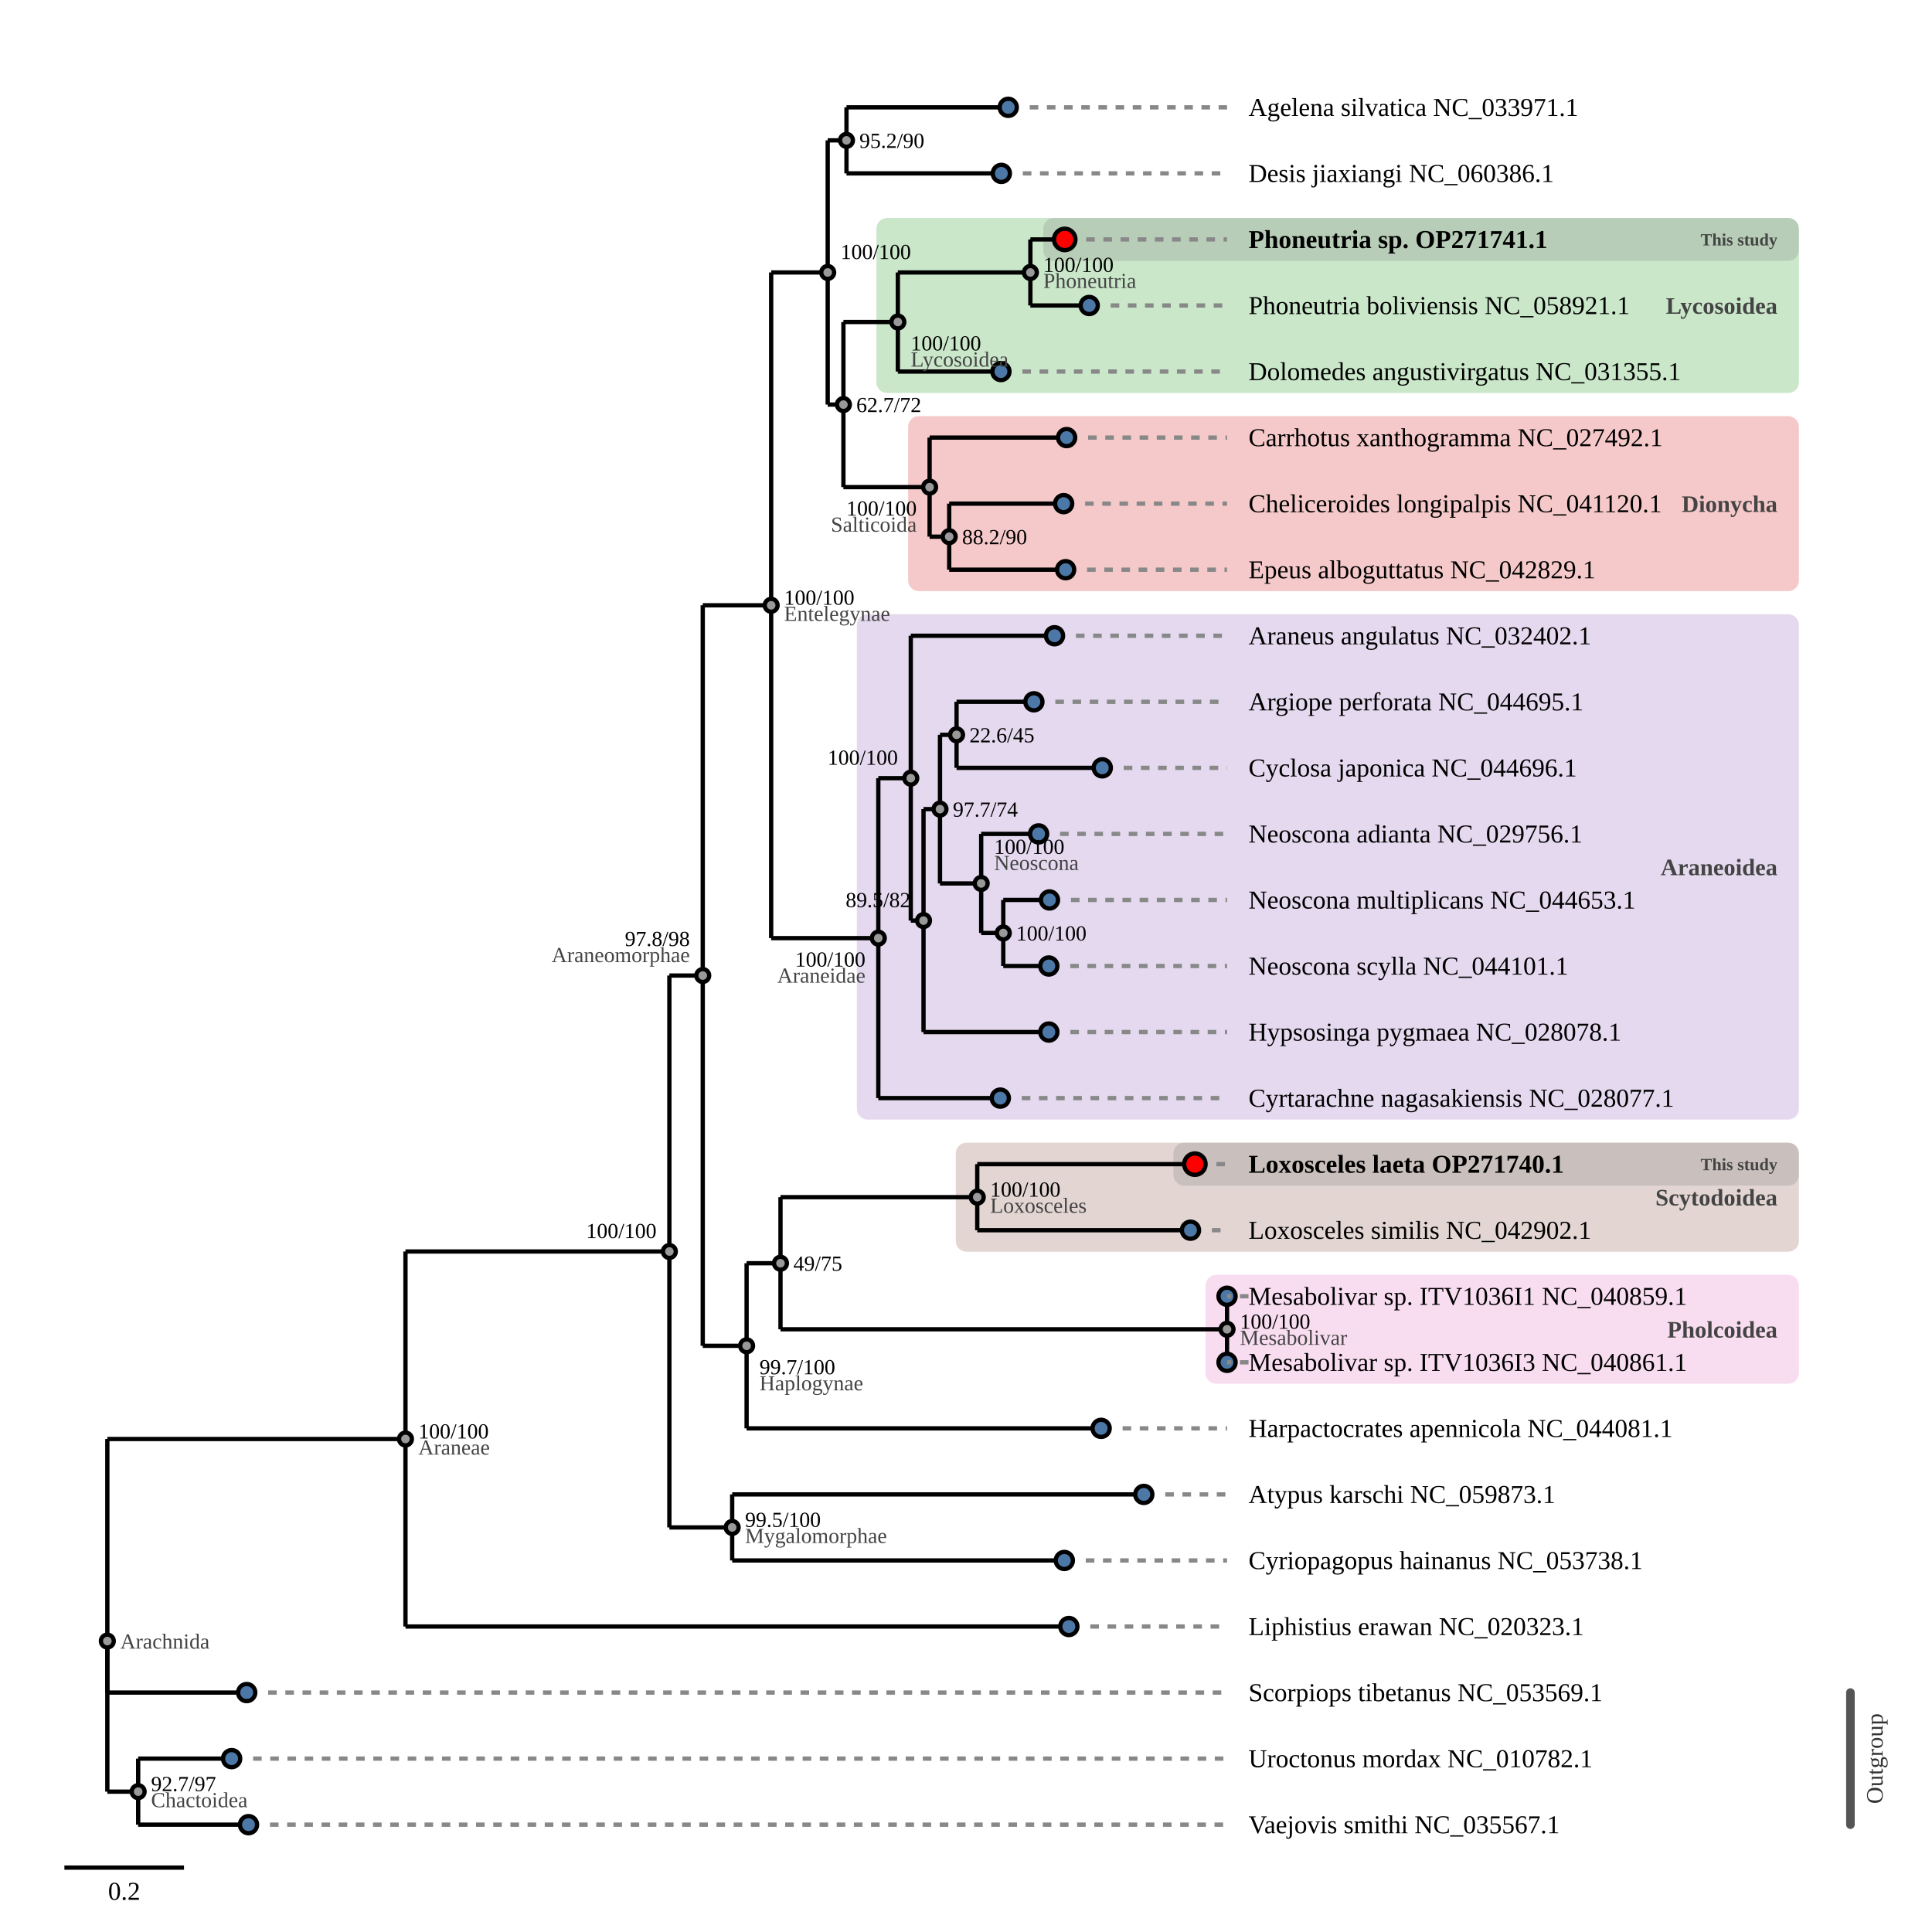
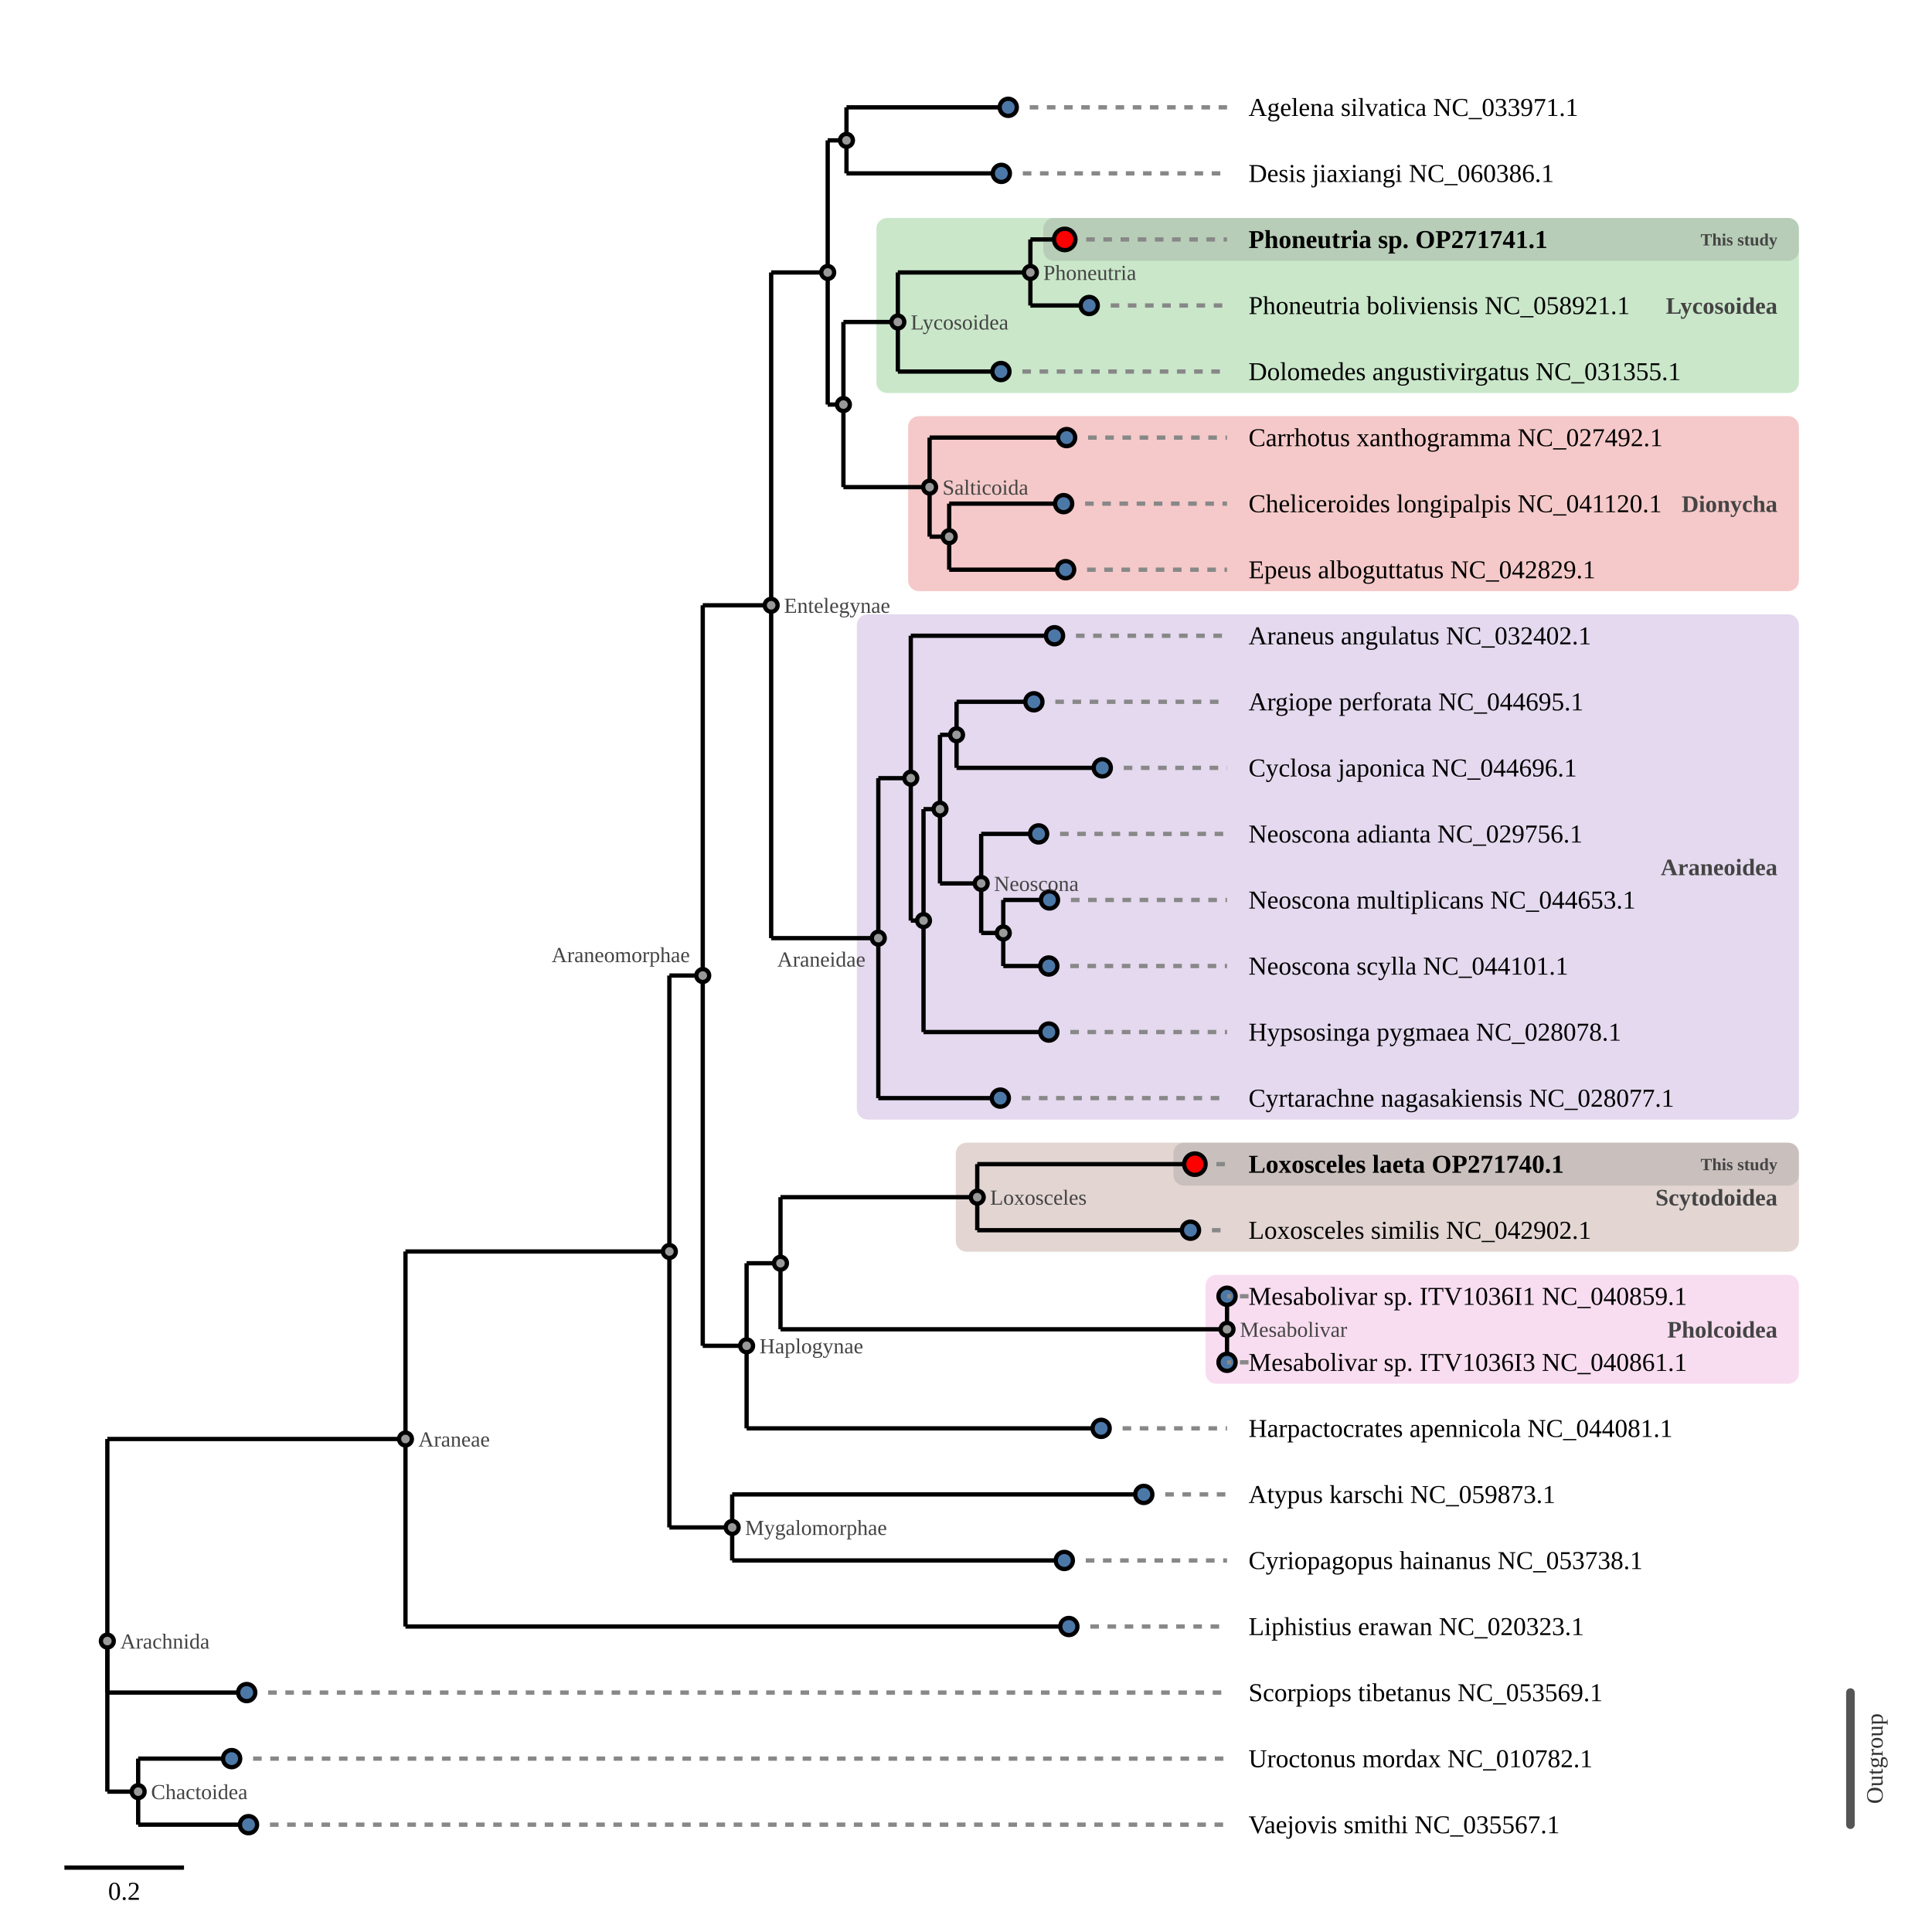
<svg xmlns="http://www.w3.org/2000/svg" width="900" height="900" viewBox="0 0 900 900">
  <rect x="0" y="0" width="900" height="900" fill="white" />
  <rect x="408.256" y="101.538" width="429.744" height="81.538" fill="#2ca02c" rx="5" ry="5" opacity="0.25" />
  <text x="828.0" y="146.158" font-size="11" fill="#444444" font-weight="bold" text-anchor="end" opacity="1">Lycosoidea</text>
  <rect x="423.048" y="193.846" width="414.952" height="81.538" fill="#d62728" rx="5" ry="5" opacity="0.25" />
  <text x="828.0" y="238.465" font-size="11" fill="#444444" font-weight="bold" text-anchor="end" opacity="1">Dionycha</text>
  <rect x="399.154" y="286.154" width="438.846" height="235.385" fill="#9467bd" rx="5" ry="5" opacity="0.25" />
  <text x="828.0" y="407.696" font-size="11" fill="#444444" font-weight="bold" text-anchor="end" opacity="1">Araneoidea</text>
  <rect x="445.244" y="532.308" width="392.756" height="50.769" fill="#8c564b" rx="5" ry="5" opacity="0.25" />
  <text x="828.0" y="561.542" font-size="11" fill="#444444" font-weight="bold" text-anchor="end" opacity="1">Scytodoidea</text>
  <rect x="561.599" y="593.846" width="276.401" height="50.769" fill="#e377c2" rx="5" ry="5" opacity="0.25" />
  <text x="828.0" y="623.081" font-size="11" fill="#444444" font-weight="bold" text-anchor="end" opacity="1">Pholcoidea</text>
  <rect x="485.995" y="101.538" width="352.005" height="20.0" fill="#7e7e7e" rx="5" ry="5" opacity="0.25" />
  <text x="828.0" y="114.338" font-size="8" fill="#444444" font-weight="bold" text-anchor="end" opacity="1">This study</text>
  <rect x="546.626" y="532.308" width="291.374" height="20.0" fill="#7e7e7e" rx="5" ry="5" opacity="0.25" />
  <text x="828.0" y="545.108" font-size="8" fill="#444444" font-weight="bold" text-anchor="end" opacity="1">This study</text>
  <line x1="50.0" y1="764.473" x2="50.0" y2="670.343" stroke="black" stroke-width="2" opacity="1.0" />
  <line x1="50.0" y1="670.343" x2="188.884" y2="670.343" stroke="black" stroke-width="2" opacity="1.0" />
  <line x1="50.0" y1="764.473" x2="50.0" y2="788.462" stroke="black" stroke-width="2" opacity="1.0" />
  <line x1="50.0" y1="788.462" x2="114.922" y2="788.462" stroke="black" stroke-width="2" opacity="1.0" />
  <line x1="50.0" y1="764.473" x2="50.0" y2="834.615" stroke="black" stroke-width="2" opacity="1.0" />
  <line x1="50.0" y1="834.615" x2="64.364" y2="834.615" stroke="black" stroke-width="2" opacity="1.0" />
  <line x1="188.884" y1="670.343" x2="188.884" y2="582.993" stroke="black" stroke-width="2" opacity="1.0" />
  <line x1="188.884" y1="582.993" x2="311.821" y2="582.993" stroke="black" stroke-width="2" opacity="1.0" />
  <line x1="188.884" y1="670.343" x2="188.884" y2="757.692" stroke="black" stroke-width="2" opacity="1.0" />
  <line x1="188.884" y1="757.692" x2="497.915" y2="757.692" stroke="black" stroke-width="2" opacity="1.0" />
  <line x1="311.821" y1="582.993" x2="311.821" y2="454.447" stroke="black" stroke-width="2" opacity="1.0" />
  <line x1="311.821" y1="454.447" x2="327.368" y2="454.447" stroke="black" stroke-width="2" opacity="1.0" />
  <line x1="311.821" y1="582.993" x2="311.821" y2="711.538" stroke="black" stroke-width="2" opacity="1.0" />
  <line x1="311.821" y1="711.538" x2="341.077" y2="711.538" stroke="black" stroke-width="2" opacity="1.0" />
  <line x1="327.368" y1="454.447" x2="327.368" y2="281.971" stroke="black" stroke-width="2" opacity="1.0" />
  <line x1="327.368" y1="281.971" x2="359.242" y2="281.971" stroke="black" stroke-width="2" opacity="1.0" />
  <line x1="327.368" y1="454.447" x2="327.368" y2="626.923" stroke="black" stroke-width="2" opacity="1.0" />
  <line x1="327.368" y1="626.923" x2="347.799" y2="626.923" stroke="black" stroke-width="2" opacity="1.0" />
  <line x1="359.242" y1="281.971" x2="359.242" y2="126.923" stroke="black" stroke-width="2" opacity="1.0" />
  <line x1="359.242" y1="126.923" x2="385.574" y2="126.923" stroke="black" stroke-width="2" opacity="1.0" />
  <line x1="359.242" y1="281.971" x2="359.242" y2="437.019" stroke="black" stroke-width="2" opacity="1.0" />
  <line x1="359.242" y1="437.019" x2="409.154" y2="437.019" stroke="black" stroke-width="2" opacity="1.0" />
  <line x1="385.574" y1="126.923" x2="385.574" y2="65.385" stroke="black" stroke-width="2" opacity="1.0" />
  <line x1="385.574" y1="65.385" x2="394.324" y2="65.385" stroke="black" stroke-width="2" opacity="1.0" />
  <line x1="385.574" y1="126.923" x2="385.574" y2="188.462" stroke="black" stroke-width="2" opacity="1.0" />
  <line x1="385.574" y1="188.462" x2="392.896" y2="188.462" stroke="black" stroke-width="2" opacity="1.0" />
  <line x1="394.324" y1="65.385" x2="394.324" y2="50.0" stroke="black" stroke-width="2" opacity="1.0" />
  <line x1="394.324" y1="50.0" x2="469.681" y2="50.0" stroke="black" stroke-width="2" opacity="1.0" />
  <line x1="394.324" y1="65.385" x2="394.324" y2="80.769" stroke="black" stroke-width="2" opacity="1.0" />
  <line x1="394.324" y1="80.769" x2="466.464" y2="80.769" stroke="black" stroke-width="2" opacity="1.0" />
  <line x1="392.896" y1="188.462" x2="392.896" y2="150.0" stroke="black" stroke-width="2" opacity="1.0" />
  <line x1="392.896" y1="150.0" x2="418.256" y2="150.0" stroke="black" stroke-width="2" opacity="1.0" />
  <line x1="392.896" y1="188.462" x2="392.896" y2="226.923" stroke="black" stroke-width="2" opacity="1.0" />
  <line x1="392.896" y1="226.923" x2="433.048" y2="226.923" stroke="black" stroke-width="2" opacity="1.0" />
  <line x1="418.256" y1="150.0" x2="418.256" y2="126.923" stroke="black" stroke-width="2" opacity="1.0" />
  <line x1="418.256" y1="126.923" x2="479.993" y2="126.923" stroke="black" stroke-width="2" opacity="1.0" />
  <line x1="418.256" y1="150.0" x2="418.256" y2="173.077" stroke="black" stroke-width="2" opacity="1.0" />
  <line x1="418.256" y1="173.077" x2="466.272" y2="173.077" stroke="black" stroke-width="2" opacity="1.0" />
  <line x1="479.993" y1="126.923" x2="479.993" y2="111.538" stroke="black" stroke-width="2" opacity="1.0" />
  <line x1="479.993" y1="111.538" x2="495.995" y2="111.538" stroke="black" stroke-width="2" opacity="1.0" />
  <line x1="479.993" y1="126.923" x2="479.993" y2="142.308" stroke="black" stroke-width="2" opacity="1.0" />
  <line x1="479.993" y1="142.308" x2="507.398" y2="142.308" stroke="black" stroke-width="2" opacity="1.0" />
  <line x1="433.048" y1="226.923" x2="433.048" y2="203.846" stroke="black" stroke-width="2" opacity="1.0" />
  <line x1="433.048" y1="203.846" x2="496.872" y2="203.846" stroke="black" stroke-width="2" opacity="1.0" />
  <line x1="433.048" y1="226.923" x2="433.048" y2="250.0" stroke="black" stroke-width="2" opacity="1.0" />
  <line x1="433.048" y1="250.0" x2="442.171" y2="250.0" stroke="black" stroke-width="2" opacity="1.0" />
  <line x1="442.171" y1="250.0" x2="442.171" y2="234.615" stroke="black" stroke-width="2" opacity="1.0" />
  <line x1="442.171" y1="234.615" x2="495.487" y2="234.615" stroke="black" stroke-width="2" opacity="1.0" />
  <line x1="442.171" y1="250.0" x2="442.171" y2="265.385" stroke="black" stroke-width="2" opacity="1.0" />
  <line x1="442.171" y1="265.385" x2="496.411" y2="265.385" stroke="black" stroke-width="2" opacity="1.0" />
  <line x1="409.154" y1="437.019" x2="409.154" y2="362.5" stroke="black" stroke-width="2" opacity="1.0" />
  <line x1="409.154" y1="362.5" x2="424.279" y2="362.5" stroke="black" stroke-width="2" opacity="1.0" />
  <line x1="409.154" y1="437.019" x2="409.154" y2="511.538" stroke="black" stroke-width="2" opacity="1.0" />
  <line x1="409.154" y1="511.538" x2="465.984" y2="511.538" stroke="black" stroke-width="2" opacity="1.0" />
  <line x1="424.279" y1="362.5" x2="424.279" y2="296.154" stroke="black" stroke-width="2" opacity="1.0" />
  <line x1="424.279" y1="296.154" x2="491.234" y2="296.154" stroke="black" stroke-width="2" opacity="1.0" />
  <line x1="424.279" y1="362.5" x2="424.279" y2="428.846" stroke="black" stroke-width="2" opacity="1.0" />
  <line x1="424.279" y1="428.846" x2="430.21" y2="428.846" stroke="black" stroke-width="2" opacity="1.0" />
  <line x1="430.21" y1="428.846" x2="430.21" y2="376.923" stroke="black" stroke-width="2" opacity="1.0" />
  <line x1="430.21" y1="376.923" x2="437.884" y2="376.923" stroke="black" stroke-width="2" opacity="1.0" />
  <line x1="430.21" y1="428.846" x2="430.21" y2="480.769" stroke="black" stroke-width="2" opacity="1.0" />
  <line x1="430.21" y1="480.769" x2="488.596" y2="480.769" stroke="black" stroke-width="2" opacity="1.0" />
  <line x1="437.884" y1="376.923" x2="437.884" y2="342.308" stroke="black" stroke-width="2" opacity="1.0" />
  <line x1="437.884" y1="342.308" x2="445.605" y2="342.308" stroke="black" stroke-width="2" opacity="1.0" />
  <line x1="437.884" y1="376.923" x2="437.884" y2="411.538" stroke="black" stroke-width="2" opacity="1.0" />
  <line x1="437.884" y1="411.538" x2="457.076" y2="411.538" stroke="black" stroke-width="2" opacity="1.0" />
  <line x1="445.605" y1="342.308" x2="445.605" y2="326.923" stroke="black" stroke-width="2" opacity="1.0" />
  <line x1="445.605" y1="326.923" x2="481.625" y2="326.923" stroke="black" stroke-width="2" opacity="1.0" />
  <line x1="445.605" y1="342.308" x2="445.605" y2="357.692" stroke="black" stroke-width="2" opacity="1.0" />
  <line x1="445.605" y1="357.692" x2="513.481" y2="357.692" stroke="black" stroke-width="2" opacity="1.0" />
  <line x1="457.076" y1="411.538" x2="457.076" y2="388.462" stroke="black" stroke-width="2" opacity="1.0" />
  <line x1="457.076" y1="388.462" x2="483.819" y2="388.462" stroke="black" stroke-width="2" opacity="1.0" />
  <line x1="457.076" y1="411.538" x2="457.076" y2="434.615" stroke="black" stroke-width="2" opacity="1.0" />
  <line x1="457.076" y1="434.615" x2="467.369" y2="434.615" stroke="black" stroke-width="2" opacity="1.0" />
  <line x1="467.369" y1="434.615" x2="467.369" y2="419.231" stroke="black" stroke-width="2" opacity="1.0" />
  <line x1="467.369" y1="419.231" x2="488.887" y2="419.231" stroke="black" stroke-width="2" opacity="1.0" />
  <line x1="467.369" y1="434.615" x2="467.369" y2="450.0" stroke="black" stroke-width="2" opacity="1.0" />
  <line x1="467.369" y1="450.0" x2="488.57" y2="450.0" stroke="black" stroke-width="2" opacity="1.0" />
  <line x1="347.799" y1="626.923" x2="347.799" y2="588.462" stroke="black" stroke-width="2" opacity="1.0" />
  <line x1="347.799" y1="588.462" x2="363.583" y2="588.462" stroke="black" stroke-width="2" opacity="1.0" />
  <line x1="347.799" y1="626.923" x2="347.799" y2="665.385" stroke="black" stroke-width="2" opacity="1.0" />
  <line x1="347.799" y1="665.385" x2="512.949" y2="665.385" stroke="black" stroke-width="2" opacity="1.0" />
  <line x1="363.583" y1="588.462" x2="363.583" y2="557.692" stroke="black" stroke-width="2" opacity="1.0" />
  <line x1="363.583" y1="557.692" x2="455.244" y2="557.692" stroke="black" stroke-width="2" opacity="1.0" />
  <line x1="363.583" y1="588.462" x2="363.583" y2="619.231" stroke="black" stroke-width="2" opacity="1.0" />
  <line x1="363.583" y1="619.231" x2="571.599" y2="619.231" stroke="black" stroke-width="2" opacity="1.0" />
  <line x1="455.244" y1="557.692" x2="455.244" y2="542.308" stroke="black" stroke-width="2" opacity="1.0" />
  <line x1="455.244" y1="542.308" x2="556.626" y2="542.308" stroke="black" stroke-width="2" opacity="1.0" />
  <line x1="455.244" y1="557.692" x2="455.244" y2="573.077" stroke="black" stroke-width="2" opacity="1.0" />
  <line x1="455.244" y1="573.077" x2="554.574" y2="573.077" stroke="black" stroke-width="2" opacity="1.0" />
  <line x1="571.599" y1="619.231" x2="571.599" y2="603.846" stroke="black" stroke-width="2" opacity="1.0" />
  <line x1="571.599" y1="603.846" x2="571.6" y2="603.846" stroke="black" stroke-width="2" opacity="1.0" />
  <line x1="571.599" y1="619.231" x2="571.599" y2="634.615" stroke="black" stroke-width="2" opacity="1.0" />
  <line x1="571.599" y1="634.615" x2="571.6" y2="634.615" stroke="black" stroke-width="2" opacity="1.0" />
  <line x1="341.077" y1="711.538" x2="341.077" y2="696.154" stroke="black" stroke-width="2" opacity="1.0" />
  <line x1="341.077" y1="696.154" x2="532.827" y2="696.154" stroke="black" stroke-width="2" opacity="1.0" />
  <line x1="341.077" y1="711.538" x2="341.077" y2="726.923" stroke="black" stroke-width="2" opacity="1.0" />
  <line x1="341.077" y1="726.923" x2="495.8" y2="726.923" stroke="black" stroke-width="2" opacity="1.0" />
  <line x1="64.364" y1="834.615" x2="64.364" y2="819.231" stroke="black" stroke-width="2" opacity="1.0" />
  <line x1="64.364" y1="819.231" x2="107.901" y2="819.231" stroke="black" stroke-width="2" opacity="1.0" />
  <line x1="64.364" y1="834.615" x2="64.364" y2="850.0" stroke="black" stroke-width="2" opacity="1.0" />
  <line x1="64.364" y1="850.0" x2="115.766" y2="850.0" stroke="black" stroke-width="2" opacity="1.0" />
  <circle cx="50.0" cy="764.473" r="3" fill="#999" stroke="black" stroke-width="2" opacity="1.0" />
  <circle cx="188.884" cy="670.343" r="3" fill="#999" stroke="black" stroke-width="2" opacity="1.0" />
  <circle cx="311.821" cy="582.993" r="3" fill="#999" stroke="black" stroke-width="2" opacity="1.0" />
  <circle cx="327.368" cy="454.447" r="3" fill="#999" stroke="black" stroke-width="2" opacity="1.0" />
  <circle cx="359.242" cy="281.971" r="3" fill="#999" stroke="black" stroke-width="2" opacity="1.0" />
  <circle cx="385.574" cy="126.923" r="3" fill="#999" stroke="black" stroke-width="2" opacity="1.0" />
  <circle cx="394.324" cy="65.385" r="3" fill="#999" stroke="black" stroke-width="2" opacity="1.0" />
  <circle cx="469.681" cy="50.0" r="4" fill="#4C78A8" stroke="black" stroke-width="2" opacity="1.0" />
  <circle cx="466.464" cy="80.769" r="4" fill="#4C78A8" stroke="black" stroke-width="2" opacity="1.0" />
  <circle cx="392.896" cy="188.462" r="3" fill="#999" stroke="black" stroke-width="2" opacity="1.0" />
  <circle cx="418.256" cy="150.0" r="3" fill="#999" stroke="black" stroke-width="2" opacity="1.0" />
  <circle cx="479.993" cy="126.923" r="3" fill="#999" stroke="black" stroke-width="2" opacity="1.0" />
  <circle cx="495.995" cy="111.538" r="5" fill="red" stroke="black" stroke-width="2" opacity="1.0" />
  <circle cx="507.398" cy="142.308" r="4" fill="#4C78A8" stroke="black" stroke-width="2" opacity="1.0" />
  <circle cx="466.272" cy="173.077" r="4" fill="#4C78A8" stroke="black" stroke-width="2" opacity="1.0" />
  <circle cx="433.048" cy="226.923" r="3" fill="#999" stroke="black" stroke-width="2" opacity="1.0" />
  <circle cx="496.872" cy="203.846" r="4" fill="#4C78A8" stroke="black" stroke-width="2" opacity="1.0" />
  <circle cx="442.171" cy="250.0" r="3" fill="#999" stroke="black" stroke-width="2" opacity="1.0" />
  <circle cx="495.487" cy="234.615" r="4" fill="#4C78A8" stroke="black" stroke-width="2" opacity="1.0" />
  <circle cx="496.411" cy="265.385" r="4" fill="#4C78A8" stroke="black" stroke-width="2" opacity="1.0" />
  <circle cx="409.154" cy="437.019" r="3" fill="#999" stroke="black" stroke-width="2" opacity="1.0" />
  <circle cx="424.279" cy="362.5" r="3" fill="#999" stroke="black" stroke-width="2" opacity="1.0" />
  <circle cx="491.234" cy="296.154" r="4" fill="#4C78A8" stroke="black" stroke-width="2" opacity="1.0" />
  <circle cx="430.21" cy="428.846" r="3" fill="#999" stroke="black" stroke-width="2" opacity="1.0" />
  <circle cx="437.884" cy="376.923" r="3" fill="#999" stroke="black" stroke-width="2" opacity="1.0" />
  <circle cx="445.605" cy="342.308" r="3" fill="#999" stroke="black" stroke-width="2" opacity="1.0" />
  <circle cx="481.625" cy="326.923" r="4" fill="#4C78A8" stroke="black" stroke-width="2" opacity="1.0" />
  <circle cx="513.481" cy="357.692" r="4" fill="#4C78A8" stroke="black" stroke-width="2" opacity="1.0" />
  <circle cx="457.076" cy="411.538" r="3" fill="#999" stroke="black" stroke-width="2" opacity="1.0" />
  <circle cx="483.819" cy="388.462" r="4" fill="#4C78A8" stroke="black" stroke-width="2" opacity="1.0" />
  <circle cx="467.369" cy="434.615" r="3" fill="#999" stroke="black" stroke-width="2" opacity="1.0" />
  <circle cx="488.887" cy="419.231" r="4" fill="#4C78A8" stroke="black" stroke-width="2" opacity="1.0" />
  <circle cx="488.57" cy="450.0" r="4" fill="#4C78A8" stroke="black" stroke-width="2" opacity="1.0" />
  <circle cx="488.596" cy="480.769" r="4" fill="#4C78A8" stroke="black" stroke-width="2" opacity="1.0" />
  <circle cx="465.984" cy="511.538" r="4" fill="#4C78A8" stroke="black" stroke-width="2" opacity="1.0" />
  <circle cx="347.799" cy="626.923" r="3" fill="#999" stroke="black" stroke-width="2" opacity="1.0" />
  <circle cx="363.583" cy="588.462" r="3" fill="#999" stroke="black" stroke-width="2" opacity="1.0" />
  <circle cx="455.244" cy="557.692" r="3" fill="#999" stroke="black" stroke-width="2" opacity="1.0" />
  <circle cx="556.626" cy="542.308" r="5" fill="red" stroke="black" stroke-width="2" opacity="1.0" />
  <circle cx="554.574" cy="573.077" r="4" fill="#4C78A8" stroke="black" stroke-width="2" opacity="1.0" />
  <circle cx="571.599" cy="619.231" r="3" fill="#999" stroke="black" stroke-width="2" opacity="1.0" />
  <circle cx="571.6" cy="603.846" r="4" fill="#4C78A8" stroke="black" stroke-width="2" opacity="1.0" />
  <circle cx="571.6" cy="634.615" r="4" fill="#4C78A8" stroke="black" stroke-width="2" opacity="1.0" />
  <circle cx="512.949" cy="665.385" r="4" fill="#4C78A8" stroke="black" stroke-width="2" opacity="1.0" />
  <circle cx="341.077" cy="711.538" r="3" fill="#999" stroke="black" stroke-width="2" opacity="1.0" />
  <circle cx="532.827" cy="696.154" r="4" fill="#4C78A8" stroke="black" stroke-width="2" opacity="1.0" />
  <circle cx="495.8" cy="726.923" r="4" fill="#4C78A8" stroke="black" stroke-width="2" opacity="1.0" />
  <circle cx="497.915" cy="757.692" r="4" fill="#4C78A8" stroke="black" stroke-width="2" opacity="1.0" />
  <circle cx="114.922" cy="788.462" r="4" fill="#4C78A8" stroke="black" stroke-width="2" opacity="1.0" />
  <circle cx="64.364" cy="834.615" r="3" fill="#999" stroke="black" stroke-width="2" opacity="1.0" />
  <circle cx="107.901" cy="819.231" r="4" fill="#4C78A8" stroke="black" stroke-width="2" opacity="1.0" />
  <circle cx="115.766" cy="850.0" r="4" fill="#4C78A8" stroke="black" stroke-width="2" opacity="1.0" />
  <line x1="479.681" y1="50.0" x2="571.6" y2="50.0" stroke="#888888" stroke-width="2.0" stroke-dasharray="4,4" />
  <line x1="476.464" y1="80.769" x2="571.6" y2="80.769" stroke="#888888" stroke-width="2.0" stroke-dasharray="4,4" />
  <line x1="505.995" y1="111.538" x2="571.6" y2="111.538" stroke="#888888" stroke-width="2.0" stroke-dasharray="4,4" />
  <line x1="517.398" y1="142.308" x2="571.6" y2="142.308" stroke="#888888" stroke-width="2.0" stroke-dasharray="4,4" />
  <line x1="476.272" y1="173.077" x2="571.6" y2="173.077" stroke="#888888" stroke-width="2.0" stroke-dasharray="4,4" />
  <line x1="506.872" y1="203.846" x2="571.6" y2="203.846" stroke="#888888" stroke-width="2.0" stroke-dasharray="4,4" />
  <line x1="505.487" y1="234.615" x2="571.6" y2="234.615" stroke="#888888" stroke-width="2.0" stroke-dasharray="4,4" />
  <line x1="506.411" y1="265.385" x2="571.6" y2="265.385" stroke="#888888" stroke-width="2.0" stroke-dasharray="4,4" />
  <line x1="501.234" y1="296.154" x2="571.6" y2="296.154" stroke="#888888" stroke-width="2.0" stroke-dasharray="4,4" />
  <line x1="491.625" y1="326.923" x2="571.6" y2="326.923" stroke="#888888" stroke-width="2.0" stroke-dasharray="4,4" />
  <line x1="523.481" y1="357.692" x2="571.6" y2="357.692" stroke="#888888" stroke-width="2.0" stroke-dasharray="4,4" />
  <line x1="493.819" y1="388.462" x2="571.6" y2="388.462" stroke="#888888" stroke-width="2.0" stroke-dasharray="4,4" />
  <line x1="498.887" y1="419.231" x2="571.6" y2="419.231" stroke="#888888" stroke-width="2.0" stroke-dasharray="4,4" />
  <line x1="498.57" y1="450.0" x2="571.6" y2="450.0" stroke="#888888" stroke-width="2.0" stroke-dasharray="4,4" />
  <line x1="498.596" y1="480.769" x2="571.6" y2="480.769" stroke="#888888" stroke-width="2.0" stroke-dasharray="4,4" />
  <line x1="475.984" y1="511.538" x2="571.6" y2="511.538" stroke="#888888" stroke-width="2.0" stroke-dasharray="4,4" />
  <line x1="566.626" y1="542.308" x2="571.6" y2="542.308" stroke="#888888" stroke-width="2.0" stroke-dasharray="4,4" />
  <line x1="564.574" y1="573.077" x2="571.6" y2="573.077" stroke="#888888" stroke-width="2.0" stroke-dasharray="4,4" />
  <line x1="581.6" y1="603.846" x2="571.6" y2="603.846" stroke="#888888" stroke-width="2.0" stroke-dasharray="4,4" />
  <line x1="581.6" y1="634.615" x2="571.6" y2="634.615" stroke="#888888" stroke-width="2.0" stroke-dasharray="4,4" />
  <line x1="522.949" y1="665.385" x2="571.6" y2="665.385" stroke="#888888" stroke-width="2.0" stroke-dasharray="4,4" />
  <line x1="542.827" y1="696.154" x2="571.6" y2="696.154" stroke="#888888" stroke-width="2.0" stroke-dasharray="4,4" />
  <line x1="505.8" y1="726.923" x2="571.6" y2="726.923" stroke="#888888" stroke-width="2.0" stroke-dasharray="4,4" />
  <line x1="507.915" y1="757.692" x2="571.6" y2="757.692" stroke="#888888" stroke-width="2.0" stroke-dasharray="4,4" />
  <line x1="124.922" y1="788.462" x2="571.6" y2="788.462" stroke="#888888" stroke-width="2.0" stroke-dasharray="4,4" />
  <line x1="117.901" y1="819.231" x2="571.6" y2="819.231" stroke="#888888" stroke-width="2.0" stroke-dasharray="4,4" />
  <line x1="125.766" y1="850.0" x2="571.6" y2="850.0" stroke="#888888" stroke-width="2.0" stroke-dasharray="4,4" />
  <text x="581.6" y="54.0" font-size="12" fill="black" font-weight="normal" font-style="normal" text-decoration="none" text-anchor="start" opacity="1.0">Agelena silvatica NC_033971.1</text>
  <text x="581.6" y="84.769" font-size="12" fill="black" font-weight="normal" font-style="normal" text-decoration="none" text-anchor="start" opacity="1.0">Desis jiaxiangi NC_060386.1</text>
  <text x="581.6" y="115.538" font-size="12" fill="black" font-weight="bold" font-style="normal" text-decoration="none" text-anchor="start" opacity="1.0">Phoneutria sp. OP271741.1</text>
  <text x="581.6" y="146.308" font-size="12" fill="black" font-weight="normal" font-style="normal" text-decoration="none" text-anchor="start" opacity="1.0">Phoneutria boliviensis NC_058921.1</text>
  <text x="581.6" y="177.077" font-size="12" fill="black" font-weight="normal" font-style="normal" text-decoration="none" text-anchor="start" opacity="1.0">Dolomedes angustivirgatus NC_031355.1</text>
  <text x="581.6" y="207.846" font-size="12" fill="black" font-weight="normal" font-style="normal" text-decoration="none" text-anchor="start" opacity="1.0">Carrhotus xanthogramma NC_027492.1</text>
  <text x="581.6" y="238.615" font-size="12" fill="black" font-weight="normal" font-style="normal" text-decoration="none" text-anchor="start" opacity="1.0">Cheliceroides longipalpis NC_041120.1</text>
  <text x="581.6" y="269.385" font-size="12" fill="black" font-weight="normal" font-style="normal" text-decoration="none" text-anchor="start" opacity="1.0">Epeus alboguttatus NC_042829.1</text>
  <text x="581.6" y="300.154" font-size="12" fill="black" font-weight="normal" font-style="normal" text-decoration="none" text-anchor="start" opacity="1.0">Araneus angulatus NC_032402.1</text>
  <text x="581.6" y="330.923" font-size="12" fill="black" font-weight="normal" font-style="normal" text-decoration="none" text-anchor="start" opacity="1.0">Argiope perforata NC_044695.1</text>
  <text x="581.6" y="361.692" font-size="12" fill="black" font-weight="normal" font-style="normal" text-decoration="none" text-anchor="start" opacity="1.0">Cyclosa japonica NC_044696.1</text>
  <text x="581.6" y="392.462" font-size="12" fill="black" font-weight="normal" font-style="normal" text-decoration="none" text-anchor="start" opacity="1.0">Neoscona adianta NC_029756.1</text>
  <text x="581.6" y="423.231" font-size="12" fill="black" font-weight="normal" font-style="normal" text-decoration="none" text-anchor="start" opacity="1.0">Neoscona multiplicans NC_044653.1</text>
  <text x="581.6" y="454.0" font-size="12" fill="black" font-weight="normal" font-style="normal" text-decoration="none" text-anchor="start" opacity="1.0">Neoscona scylla NC_044101.1</text>
  <text x="581.6" y="484.769" font-size="12" fill="black" font-weight="normal" font-style="normal" text-decoration="none" text-anchor="start" opacity="1.0">Hypsosinga pygmaea NC_028078.1</text>
  <text x="581.6" y="515.538" font-size="12" fill="black" font-weight="normal" font-style="normal" text-decoration="none" text-anchor="start" opacity="1.0">Cyrtarachne nagasakiensis NC_028077.1</text>
  <text x="581.6" y="546.308" font-size="12" fill="black" font-weight="bold" font-style="normal" text-decoration="none" text-anchor="start" opacity="1.0">Loxosceles laeta OP271740.1</text>
  <text x="581.6" y="577.077" font-size="12" fill="black" font-weight="normal" font-style="normal" text-decoration="none" text-anchor="start" opacity="1.0">Loxosceles similis NC_042902.1</text>
  <text x="581.6" y="607.846" font-size="12" fill="black" font-weight="normal" font-style="normal" text-decoration="none" text-anchor="start" opacity="1.0">Mesabolivar sp. ITV1036I1 NC_040859.1</text>
  <text x="581.6" y="638.615" font-size="12" fill="black" font-weight="normal" font-style="normal" text-decoration="none" text-anchor="start" opacity="1.0">Mesabolivar sp. ITV1036I3 NC_040861.1</text>
  <text x="581.6" y="669.385" font-size="12" fill="black" font-weight="normal" font-style="normal" text-decoration="none" text-anchor="start" opacity="1.0">Harpactocrates apennicola NC_044081.1</text>
  <text x="581.6" y="700.154" font-size="12" fill="black" font-weight="normal" font-style="normal" text-decoration="none" text-anchor="start" opacity="1.0">Atypus karschi NC_059873.1</text>
  <text x="581.6" y="730.923" font-size="12" fill="black" font-weight="normal" font-style="normal" text-decoration="none" text-anchor="start" opacity="1.0">Cyriopagopus hainanus NC_053738.1</text>
  <text x="581.6" y="761.692" font-size="12" fill="black" font-weight="normal" font-style="normal" text-decoration="none" text-anchor="start" opacity="1.0">Liphistius erawan NC_020323.1</text>
  <text x="581.6" y="792.462" font-size="12" fill="black" font-weight="normal" font-style="normal" text-decoration="none" text-anchor="start" opacity="1.0">Scorpiops tibetanus NC_053569.1</text>
  <text x="581.6" y="823.231" font-size="12" fill="black" font-weight="normal" font-style="normal" text-decoration="none" text-anchor="start" opacity="1.0">Uroctonus mordax NC_010782.1</text>
  <text x="581.6" y="854.0" font-size="12" fill="black" font-weight="normal" font-style="normal" text-decoration="none" text-anchor="start" opacity="1.0">Vaejovis smithi NC_035567.1</text>
  <text x="56.0" y="767.973" font-size="10" fill="#444444" font-weight="normal" font-style="normal" text-decoration="none" text-anchor="start" opacity="1">Arachnida</text>
-   <text x="194.884" y="670.093" font-size="10" fill="black" font-weight="normal" font-style="normal" text-decoration="none" text-anchor="start" opacity="1.0">100/100</text>
-   <text x="194.884" y="677.593" font-size="10" fill="#444444" font-weight="normal" font-style="normal" text-decoration="none" text-anchor="start" opacity="1">Araneae</text>
-   <text x="305.821" y="576.743" font-size="10" fill="black" font-weight="normal" font-style="normal" text-decoration="none" text-anchor="end" opacity="1.0">100/100</text>
-   <text x="321.368" y="440.697" font-size="10" fill="black" font-weight="normal" font-style="normal" text-decoration="none" text-anchor="end" opacity="1.0">97.8/98</text>
+   <text x="194.884" y="673.843" font-size="10" fill="#444444" font-weight="normal" font-style="normal" text-decoration="none" text-anchor="start" opacity="1">Araneae</text>
  <text x="321.368" y="448.197" font-size="10" fill="#444444" font-weight="normal" font-style="normal" text-decoration="none" text-anchor="end" opacity="1">Araneomorphae</text>
-   <text x="365.242" y="281.721" font-size="10" fill="black" font-weight="normal" font-style="normal" text-decoration="none" text-anchor="start" opacity="1.0">100/100</text>
-   <text x="365.242" y="289.221" font-size="10" fill="#444444" font-weight="normal" font-style="normal" text-decoration="none" text-anchor="start" opacity="1">Entelegynae</text>
-   <text x="391.574" y="120.673" font-size="10" fill="black" font-weight="normal" font-style="normal" text-decoration="none" text-anchor="start" opacity="1.0">100/100</text>
-   <text x="400.324" y="68.885" font-size="10" fill="black" font-weight="normal" font-style="normal" text-decoration="none" text-anchor="start" opacity="1.0">95.2/90</text>
-   <text x="398.896" y="191.962" font-size="10" fill="black" font-weight="normal" font-style="normal" text-decoration="none" text-anchor="start" opacity="1.0">62.7/72</text>
-   <text x="424.256" y="163.25" font-size="10" fill="black" font-weight="normal" font-style="normal" text-decoration="none" text-anchor="start" opacity="1.0">100/100</text>
-   <text x="424.256" y="170.75" font-size="10" fill="#444444" font-weight="normal" font-style="normal" text-decoration="none" text-anchor="start" opacity="1">Lycosoidea</text>
-   <text x="485.993" y="126.673" font-size="10" fill="black" font-weight="normal" font-style="normal" text-decoration="none" text-anchor="start" opacity="1.0">100/100</text>
-   <text x="485.993" y="134.173" font-size="10" fill="#444444" font-weight="normal" font-style="normal" text-decoration="none" text-anchor="start" opacity="1">Phoneutria</text>
-   <text x="427.048" y="240.173" font-size="10" fill="black" font-weight="normal" font-style="normal" text-decoration="none" text-anchor="end" opacity="1.0">100/100</text>
-   <text x="427.048" y="247.673" font-size="10" fill="#444444" font-weight="normal" font-style="normal" text-decoration="none" text-anchor="end" opacity="1">Salticoida</text>
-   <text x="448.171" y="253.5" font-size="10" fill="black" font-weight="normal" font-style="normal" text-decoration="none" text-anchor="start" opacity="1.0">88.2/90</text>
-   <text x="403.154" y="450.269" font-size="10" fill="black" font-weight="normal" font-style="normal" text-decoration="none" text-anchor="end" opacity="1.0">100/100</text>
-   <text x="403.154" y="457.769" font-size="10" fill="#444444" font-weight="normal" font-style="normal" text-decoration="none" text-anchor="end" opacity="1">Araneidae</text>
-   <text x="418.279" y="356.25" font-size="10" fill="black" font-weight="normal" font-style="normal" text-decoration="none" text-anchor="end" opacity="1.0">100/100</text>
-   <text x="424.21" y="422.596" font-size="10" fill="black" font-weight="normal" font-style="normal" text-decoration="none" text-anchor="end" opacity="1.0">89.5/82</text>
-   <text x="443.884" y="380.423" font-size="10" fill="black" font-weight="normal" font-style="normal" text-decoration="none" text-anchor="start" opacity="1.0">97.7/74</text>
-   <text x="451.605" y="345.808" font-size="10" fill="black" font-weight="normal" font-style="normal" text-decoration="none" text-anchor="start" opacity="1.0">22.6/45</text>
-   <text x="463.076" y="397.788" font-size="10" fill="black" font-weight="normal" font-style="normal" text-decoration="none" text-anchor="start" opacity="1.0">100/100</text>
-   <text x="463.076" y="405.288" font-size="10" fill="#444444" font-weight="normal" font-style="normal" text-decoration="none" text-anchor="start" opacity="1">Neoscona</text>
-   <text x="473.369" y="438.115" font-size="10" fill="black" font-weight="normal" font-style="normal" text-decoration="none" text-anchor="start" opacity="1.0">100/100</text>
-   <text x="353.799" y="640.173" font-size="10" fill="black" font-weight="normal" font-style="normal" text-decoration="none" text-anchor="start" opacity="1.0">99.7/100</text>
-   <text x="353.799" y="647.673" font-size="10" fill="#444444" font-weight="normal" font-style="normal" text-decoration="none" text-anchor="start" opacity="1">Haplogynae</text>
-   <text x="369.583" y="591.962" font-size="10" fill="black" font-weight="normal" font-style="normal" text-decoration="none" text-anchor="start" opacity="1.0">49/75</text>
-   <text x="461.244" y="557.442" font-size="10" fill="black" font-weight="normal" font-style="normal" text-decoration="none" text-anchor="start" opacity="1.0">100/100</text>
-   <text x="461.244" y="564.942" font-size="10" fill="#444444" font-weight="normal" font-style="normal" text-decoration="none" text-anchor="start" opacity="1">Loxosceles</text>
-   <text x="577.599" y="618.981" font-size="10" fill="black" font-weight="normal" font-style="normal" text-decoration="none" text-anchor="start" opacity="1.0">100/100</text>
-   <text x="577.599" y="626.481" font-size="10" fill="#444444" font-weight="normal" font-style="normal" text-decoration="none" text-anchor="start" opacity="1">Mesabolivar</text>
-   <text x="347.077" y="711.288" font-size="10" fill="black" font-weight="normal" font-style="normal" text-decoration="none" text-anchor="start" opacity="1.0">99.5/100</text>
-   <text x="347.077" y="718.788" font-size="10" fill="#444444" font-weight="normal" font-style="normal" text-decoration="none" text-anchor="start" opacity="1">Mygalomorphae</text>
-   <text x="70.364" y="834.365" font-size="10" fill="black" font-weight="normal" font-style="normal" text-decoration="none" text-anchor="start" opacity="1.0">92.7/97</text>
-   <text x="70.364" y="841.865" font-size="10" fill="#444444" font-weight="normal" font-style="normal" text-decoration="none" text-anchor="start" opacity="1">Chactoidea</text>
+   <text x="365.242" y="285.471" font-size="10" fill="#444444" font-weight="normal" font-style="normal" text-decoration="none" text-anchor="start" opacity="1">Entelegynae</text>
+   <text x="424.256" y="153.5" font-size="10" fill="#444444" font-weight="normal" font-style="normal" text-decoration="none" text-anchor="start" opacity="1">Lycosoidea</text>
+   <text x="485.993" y="130.423" font-size="10" fill="#444444" font-weight="normal" font-style="normal" text-decoration="none" text-anchor="start" opacity="1">Phoneutria</text>
+   <text x="439.048" y="230.423" font-size="10" fill="#444444" font-weight="normal" font-style="normal" text-decoration="none" text-anchor="start" opacity="1">Salticoida</text>
+   <text x="403.154" y="450.269" font-size="10" fill="#444444" font-weight="normal" font-style="normal" text-decoration="none" text-anchor="end" opacity="1">Araneidae</text>
+   <text x="463.076" y="415.038" font-size="10" fill="#444444" font-weight="normal" font-style="normal" text-decoration="none" text-anchor="start" opacity="1">Neoscona</text>
+   <text x="353.799" y="630.423" font-size="10" fill="#444444" font-weight="normal" font-style="normal" text-decoration="none" text-anchor="start" opacity="1">Haplogynae</text>
+   <text x="461.244" y="561.192" font-size="10" fill="#444444" font-weight="normal" font-style="normal" text-decoration="none" text-anchor="start" opacity="1">Loxosceles</text>
+   <text x="577.599" y="622.731" font-size="10" fill="#444444" font-weight="normal" font-style="normal" text-decoration="none" text-anchor="start" opacity="1">Mesabolivar</text>
+   <text x="347.077" y="715.038" font-size="10" fill="#444444" font-weight="normal" font-style="normal" text-decoration="none" text-anchor="start" opacity="1">Mygalomorphae</text>
+   <text x="70.364" y="838.115" font-size="10" fill="#444444" font-weight="normal" font-style="normal" text-decoration="none" text-anchor="start" opacity="1">Chactoidea</text>
  <line x1="862.0" y1="788.462" x2="862.0" y2="850.0" stroke="#555555" stroke-width="4.0" stroke-linecap="round" />
  <text x="877.0" y="819.231" font-size="11.0" fill="#333333" text-anchor="middle" dominant-baseline="auto" transform="rotate(-90, 877.0, 819.2308)">Outgroup</text>
  <line x1="30" y1="870" x2="85.719" y2="870" stroke="black" stroke-width="2" />
  <text x="57.859" y="885" text-anchor="middle" font-size="12" fill="black">0.2</text>
</svg>
